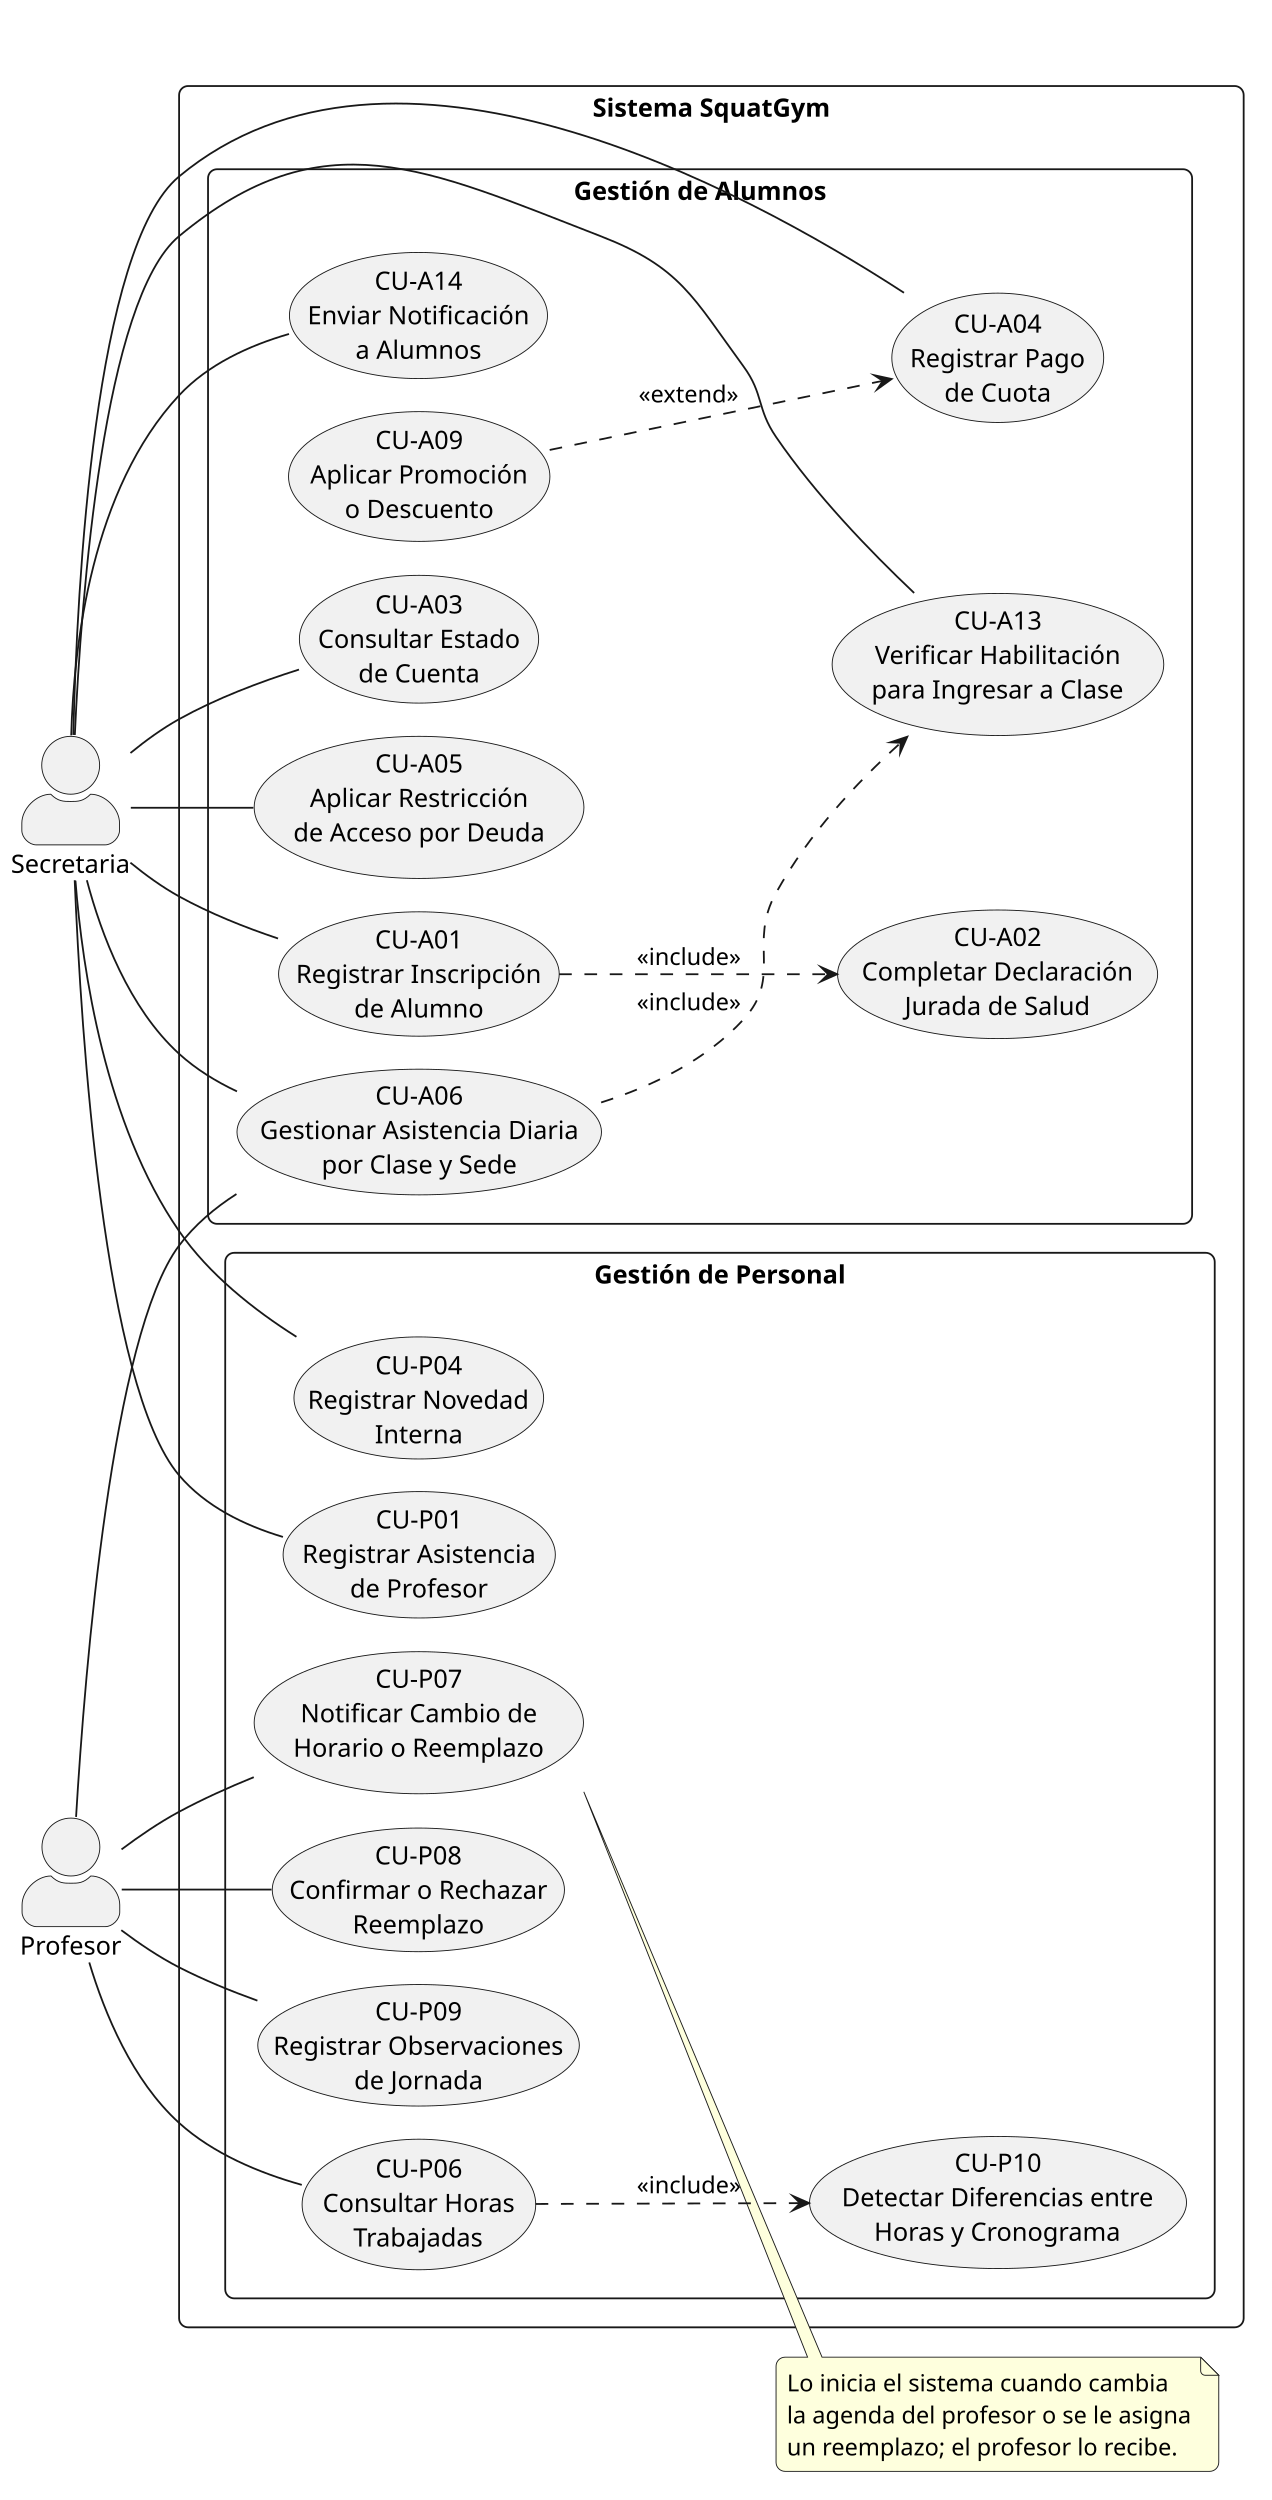
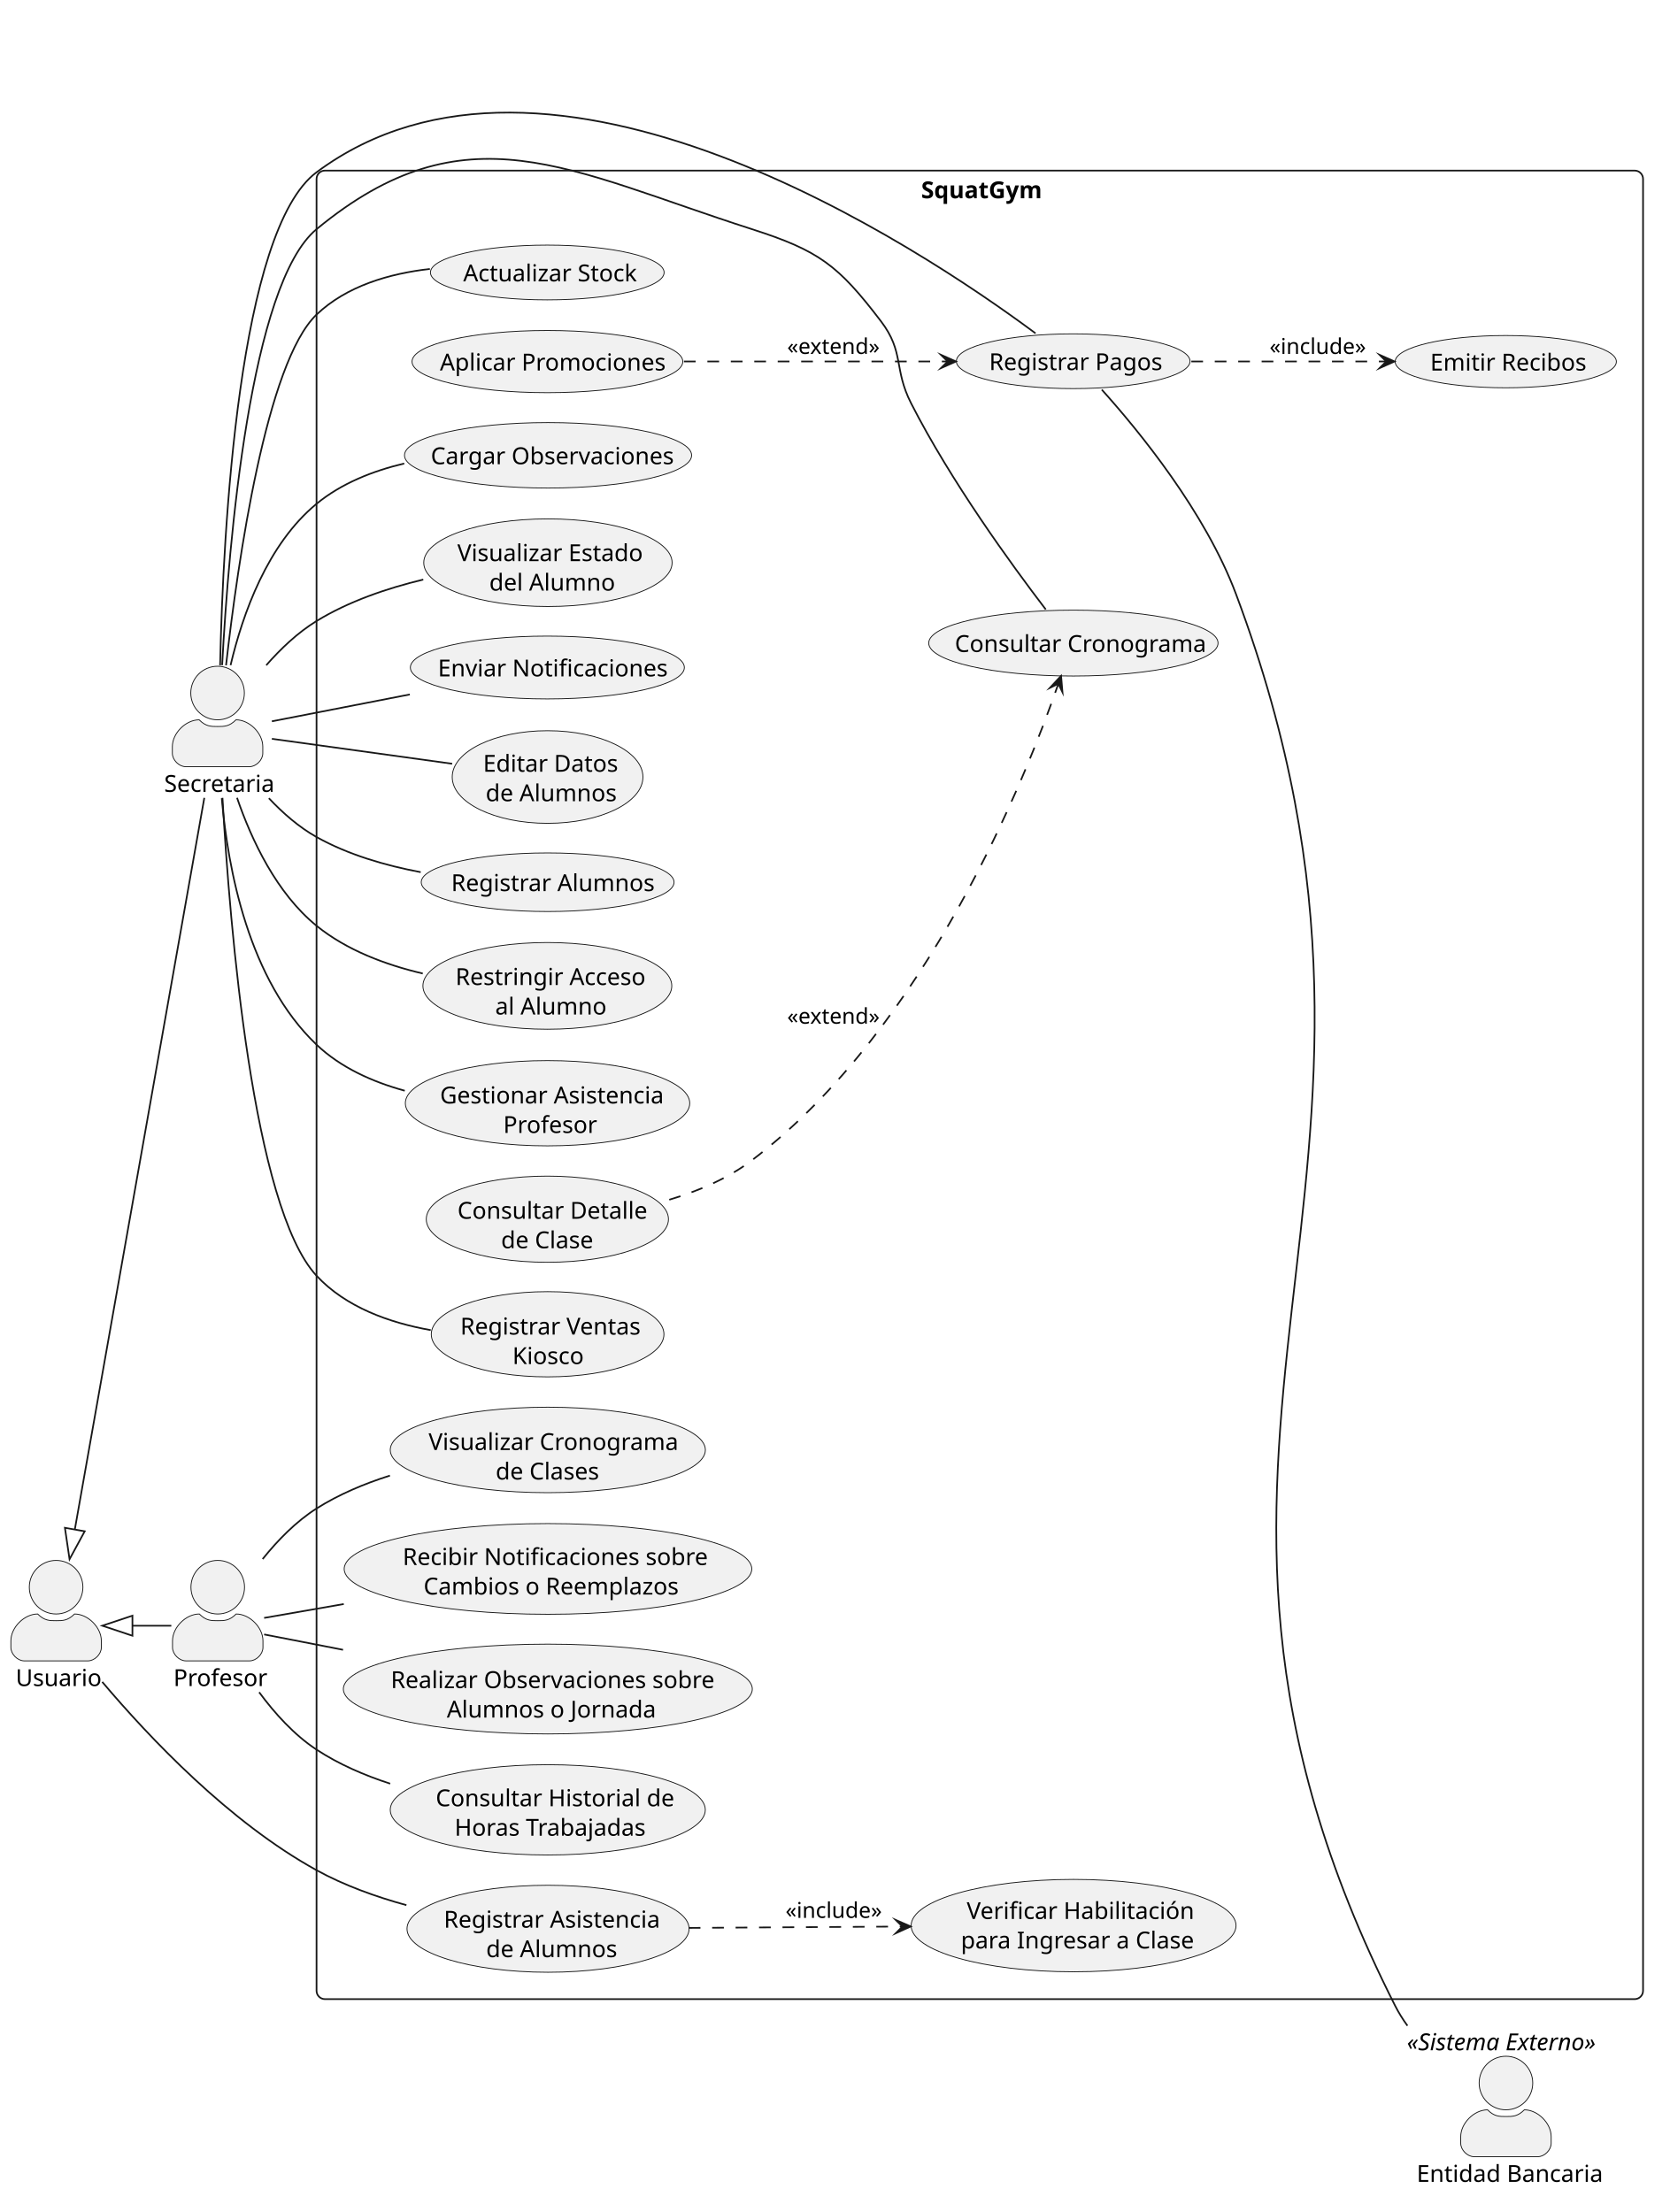
- <svg xmlns="http://www.w3.org/2000/svg" version="1.1" data-diagram-type="DESCRIPTION" style="width:703px;height:1382px;background:#FFFFFF;" width="703px" height="1382px" viewBox="0 0 703 1382" zoomAndPan="magnify" preserveAspectRatio="none" contentStyleType="text/css">
+ <svg xmlns="http://www.w3.org/2000/svg" version="1.1" data-diagram-type="DESCRIPTION" style="width:997px;height:1321px;background:#FFFFFF;" width="997px" height="1321px" viewBox="0 0 997 1321" zoomAndPan="magnify" preserveAspectRatio="none" contentStyleType="text/css">
  <defs />
  <g font-family="sans-serif" lengthAdjust="spacing">
-     <g class="cluster" data-qualified-name="Sistema SquatGym" id="ent0003" data-source-line="24">
-       <rect x="99" y="47.547" width="588.5" height="1239" fill="none" style="stroke:#181818;stroke-width:1;" rx="5" ry="5" />
-       <text x="327.604" y="64.513" fill="#000" font-size="14" textLength="131.291" font-weight="700">Sistema SquatGym</text>
-     </g>
-     <g class="cluster" data-qualified-name="Sistema SquatGym.Gesti.n de Alumnos" id="ent0004" data-source-line="26">
-       <rect x="115" y="93.547" width="544" height="583" fill="none" style="stroke:#181818;stroke-width:1;" rx="5" ry="5" />
-       <text x="317.154" y="110.513" fill="#000" font-size="14" textLength="139.691" font-weight="700">Gestión de Alumnos</text>
-     </g>
-     <g class="cluster" data-qualified-name="Sistema SquatGym.Gesti.n de Personal" id="ent0014" data-source-line="38">
-       <rect x="124.5" y="692.547" width="547" height="578" fill="none" style="stroke:#181818;stroke-width:1;" rx="5" ry="5" />
-       <text x="328.518" y="709.513" fill="#000" font-size="14" textLength="138.963" font-weight="700">Gestión de Personal</text>
-     </g>
-     <g class="entity" data-qualified-name="Secretaria" id="ent0001" data-source-line="21">
-       <ellipse cx="39.068" cy="423.047" rx="16" ry="16" fill="#F1F1F1" style="stroke:#181818;stroke-width:0.5;" />
-       <path d="M39.068,443.047 C43.068,443.047 46.068,443.047 50.068,439.047 C58.068,439.047 66.068,447.047 66.068,455.047 L66.068,459.047 C66.068,463.047 62.068,467.047 58.068,467.047 L20.068,467.047 C16.068,467.047 12.068,463.047 12.068,459.047 L12.068,455.047 C12.068,447.047 20.068,439.047 28.068,439.047 C32.068,443.047 35.068,443.047 39.068,443.047" style="stroke:#181818;stroke-width:0.5;" fill="#F1F1F1" />
-       <text x="6" y="482.513" fill="#000" font-size="14" textLength="66.136">Secretaria</text>
-     </g>
-     <g class="entity" data-qualified-name="Profesor" id="ent0002" data-source-line="22">
-       <ellipse cx="39.196" cy="1021.047" rx="16" ry="16" fill="#F1F1F1" style="stroke:#181818;stroke-width:0.5;" />
-       <path d="M39.196,1041.047 C43.196,1041.047 46.196,1041.047 50.196,1037.047 C58.196,1037.047 66.196,1045.047 66.196,1053.047 L66.196,1057.047 C66.196,1061.047 62.196,1065.047 58.196,1065.047 L20.196,1065.047 C16.196,1065.047 12.196,1061.047 12.196,1057.047 L12.196,1053.047 C12.196,1045.047 20.196,1037.047 28.196,1037.047 C32.196,1041.047 35.196,1041.047 39.196,1041.047" style="stroke:#181818;stroke-width:0.5;" fill="#F1F1F1" />
-       <text x="11" y="1080.513" fill="#000" font-size="14" textLength="56.392">Profesor</text>
-     </g>
-     <g class="entity" data-qualified-name="GMN40" id="ent0041" data-source-line="76">
-       <path d="M429,1308.047 L429,1361.165 A5,5 0 0 0 434,1366.165 L668.73,1366.165 A5,5 0 0 0 673.73,1361.165 L673.73,1313.047 L663.73,1303.047 L454.426,1303.047 L322.724,990.514 L446.426,1303.047 L434,1303.047 A5,5 0 0 0 429,1308.047" style="stroke:#181818;stroke-width:0.5;" fill="#FEFFDD" />
-       <path d="M663.73,1303.047 L663.73,1310.547 A2.5,2.5 0 0 0 666.23,1313.047 L673.73,1313.047 L663.73,1303.047" style="stroke:#181818;stroke-width:0.5;" fill="#FEFFDD" />
-       <text x="435" y="1321.944" fill="#000" font-size="13" textLength="210.964">Lo inicia el sistema cuando cambia</text>
-       <text x="435" y="1339.65" fill="#000" font-size="13" textLength="223.73">la agenda del profesor o se le asigna</text>
-       <text x="435" y="1357.356" fill="#000" font-size="13" textLength="216.762">un reemplazo; el profesor lo recibe.</text>
-     </g>
-     <g class="entity" data-qualified-name="Sistema SquatGym.Gesti.n de Alumnos.A01" id="ent0005" data-source-line="27">
-       <ellipse cx="231.567" cy="538.428" rx="77.567" ry="34.381" fill="#F1F1F1" style="stroke:#181818;stroke-width:0.5;" />
-       <text x="207.292" y="524.324" fill="#000" font-size="14" textLength="48.552">CU-A01</text>
-       <text x="163.605" y="543.392" fill="#000" font-size="14" textLength="135.925">Registrar Inscripción</text>
-       <text x="195.784" y="562.46" fill="#000" font-size="14" textLength="71.568">de Alumno</text>
-     </g>
-     <g class="entity" data-qualified-name="Sistema SquatGym.Gesti.n de Alumnos.A02" id="ent0006" data-source-line="28">
-       <ellipse cx="551.47" cy="538.588" rx="88.47" ry="35.541" fill="#F1F1F1" style="stroke:#181818;stroke-width:0.5;" />
-       <text x="527.194" y="522.955" fill="#000" font-size="14" textLength="48.552">CU-A02</text>
-       <text x="476.346" y="542.023" fill="#000" font-size="14" textLength="150.247">Completar Declaración</text>
-       <text x="500.083" y="561.091" fill="#000" font-size="14" textLength="102.774">Jurada de Salud</text>
-     </g>
-     <g class="entity" data-qualified-name="Sistema SquatGym.Gesti.n de Alumnos.A03" id="ent0007" data-source-line="29">
-       <ellipse cx="231.628" cy="353.362" rx="66.128" ry="35.315" fill="#F1F1F1" style="stroke:#181818;stroke-width:0.5;" />
-       <text x="207.352" y="339.099" fill="#000" font-size="14" textLength="48.552">CU-A03</text>
-       <text x="175.754" y="358.167" fill="#000" font-size="14" textLength="111.748">Consultar Estado</text>
-       <text x="198.077" y="377.235" fill="#000" font-size="14" textLength="67.102">de Cuenta</text>
-     </g>
-     <g class="entity" data-qualified-name="Sistema SquatGym.Gesti.n de Alumnos.A04" id="ent0008" data-source-line="30">
-       <ellipse cx="551.559" cy="197.795" rx="58.559" ry="35.749" fill="#F1F1F1" style="stroke:#181818;stroke-width:0.5;" />
-       <text x="527.283" y="183.906" fill="#000" font-size="14" textLength="48.552">CU-A04</text>
-       <text x="503.035" y="202.974" fill="#000" font-size="14" textLength="97.048">Registrar Pago</text>
-       <text x="522.047" y="222.042" fill="#000" font-size="14" textLength="59.024">de Cuota</text>
-     </g>
-     <g class="entity" data-qualified-name="Sistema SquatGym.Gesti.n de Alumnos.A09" id="ent0009" data-source-line="31">
-       <ellipse cx="231.744" cy="263.415" rx="72.244" ry="35.868" fill="#F1F1F1" style="stroke:#181818;stroke-width:0.5;" />
-       <text x="207.468" y="248.201" fill="#000" font-size="14" textLength="48.552">CU-A09</text>
-       <text x="171.488" y="267.269" fill="#000" font-size="14" textLength="120.512">Aplicar Promoción</text>
-       <text x="190.556" y="286.337" fill="#000" font-size="14" textLength="82.376">o Descuento</text>
-     </g>
-     <g class="entity" data-qualified-name="Sistema SquatGym.Gesti.n de Alumnos.A05" id="ent0010" data-source-line="32">
-       <ellipse cx="231.649" cy="446.329" rx="91.149" ry="39.283" fill="#F1F1F1" style="stroke:#181818;stroke-width:0.5;" />
-       <text x="207.373" y="427.018" fill="#000" font-size="14" textLength="48.552">CU-A05</text>
-       <text x="171.296" y="446.085" fill="#000" font-size="14" textLength="120.708">Aplicar Restricción</text>
-       <text x="162.161" y="465.153" fill="#000" font-size="14" textLength="138.977">de Acceso por Deuda</text>
-     </g>
-     <g class="entity" data-qualified-name="Sistema SquatGym.Gesti.n de Alumnos.A06" id="ent0011" data-source-line="33">
-       <ellipse cx="231.748" cy="625.783" rx="100.748" ry="34.736" fill="#F1F1F1" style="stroke:#181818;stroke-width:0.5;" />
-       <text x="207.473" y="610.609" fill="#000" font-size="14" textLength="48.552">CU-A06</text>
-       <text x="143.654" y="629.677" fill="#000" font-size="14" textLength="176.189">Gestionar Asistencia Diaria</text>
-       <text x="177.786" y="648.745" fill="#000" font-size="14" textLength="107.926">por Clase y Sede</text>
-     </g>
-     <g class="entity" data-qualified-name="Sistema SquatGym.Gesti.n de Alumnos.A13" id="ent0012" data-source-line="34">
-       <ellipse cx="551.666" cy="367.323" rx="91.666" ry="39.276" fill="#F1F1F1" style="stroke:#181818;stroke-width:0.5;" />
-       <text x="527.391" y="348.001" fill="#000" font-size="14" textLength="48.552">CU-A13</text>
-       <text x="483.592" y="367.069" fill="#000" font-size="14" textLength="136.149">Verificar Habilitación</text>
-       <text x="481.758" y="386.137" fill="#000" font-size="14" textLength="139.817">para Ingresar a Clase</text>
-     </g>
-     <g class="entity" data-qualified-name="Sistema SquatGym.Gesti.n de Alumnos.A14" id="ent0013" data-source-line="35">
-       <ellipse cx="231.329" cy="174.411" rx="71.329" ry="34.864" fill="#F1F1F1" style="stroke:#181818;stroke-width:0.5;" />
-       <text x="207.053" y="160.193" fill="#000" font-size="14" textLength="48.552">CU-A14</text>
-       <text x="169.995" y="179.261" fill="#000" font-size="14" textLength="122.668">Enviar Notificación</text>
-       <text x="196.518" y="198.329" fill="#000" font-size="14" textLength="69.622">a Alumnos</text>
-     </g>
-     <g class="entity" data-qualified-name="Sistema SquatGym.Gesti.n de Personal.P01" id="ent0015" data-source-line="39">
-       <ellipse cx="231.743" cy="859.483" rx="75.243" ry="34.936" fill="#F1F1F1" style="stroke:#181818;stroke-width:0.5;" />
-       <text x="207.705" y="844.934" fill="#000" font-size="14" textLength="48.076">CU-P01</text>
-       <text x="167.043" y="864.002" fill="#000" font-size="14" textLength="129.402">Registrar Asistencia</text>
-       <text x="193.474" y="883.07" fill="#000" font-size="14" textLength="76.538">de Profesor</text>
-     </g>
-     <g class="entity" data-qualified-name="Sistema SquatGym.Gesti.n de Personal.P04" id="ent0016" data-source-line="40">
-       <ellipse cx="231.506" cy="772.785" rx="69.006" ry="33.738" fill="#F1F1F1" style="stroke:#181818;stroke-width:0.5;" />
-       <text x="207.468" y="759.725" fill="#000" font-size="14" textLength="48.076">CU-P04</text>
-       <text x="170.088" y="778.793" fill="#000" font-size="14" textLength="122.836">Registrar Novedad</text>
-       <text x="207.188" y="797.861" fill="#000" font-size="14" textLength="48.636">Interna</text>
-     </g>
-     <g class="entity" data-qualified-name="Sistema SquatGym.Gesti.n de Personal.P06" id="ent0017" data-source-line="41">
-       <ellipse cx="231.575" cy="1218.634" rx="64.575" ry="36.087" fill="#F1F1F1" style="stroke:#181818;stroke-width:0.5;" />
-       <text x="207.537" y="1203.74" fill="#000" font-size="14" textLength="48.076">CU-P06</text>
-       <text x="178.347" y="1222.808" fill="#000" font-size="14" textLength="106.456">Consultar Horas</text>
-       <text x="195.315" y="1241.876" fill="#000" font-size="14" textLength="72.52">Trabajadas</text>
-     </g>
-     <g class="entity" data-qualified-name="Sistema SquatGym.Gesti.n de Personal.P10" id="ent0018" data-source-line="42">
-       <ellipse cx="551.705" cy="1217.549" rx="104.205" ry="36.503" fill="#F1F1F1" style="stroke:#181818;stroke-width:0.5;" />
-       <text x="527.667" y="1200.573" fill="#000" font-size="14" textLength="48.076">CU-P10</text>
-       <text x="465.305" y="1219.641" fill="#000" font-size="14" textLength="172.801">Detectar Diferencias entre</text>
-       <text x="483.197" y="1238.709" fill="#000" font-size="14" textLength="137.018">Horas y Cronograma</text>
-     </g>
-     <g class="entity" data-qualified-name="Sistema SquatGym.Gesti.n de Personal.P07" id="ent0019" data-source-line="43">
-       <ellipse cx="231.52" cy="952.32" rx="91.02" ry="39.273" fill="#F1F1F1" style="stroke:#181818;stroke-width:0.5;" />
-       <text x="207.483" y="932.993" fill="#000" font-size="14" textLength="48.076">CU-P07</text>
-       <text x="166.106" y="952.061" fill="#000" font-size="14" textLength="130.829">Notificar Cambio de</text>
-       <text x="162.116" y="971.129" fill="#000" font-size="14" textLength="138.809">Horario o Reemplazo</text>
-     </g>
-     <g class="entity" data-qualified-name="Sistema SquatGym.Gesti.n de Personal.P08" id="ent0020" data-source-line="44">
-       <ellipse cx="231.266" cy="1044.72" rx="80.766" ry="34.174" fill="#F1F1F1" style="stroke:#181818;stroke-width:0.5;" />
-       <text x="207.228" y="1030.641" fill="#000" font-size="14" textLength="48.076">CU-P08</text>
-       <text x="159.915" y="1049.709" fill="#000" font-size="14" textLength="142.701">Confirmar o Rechazar</text>
-       <text x="194.908" y="1068.777" fill="#000" font-size="14" textLength="72.716">Reemplazo</text>
-     </g>
-     <g class="entity" data-qualified-name="Sistema SquatGym.Gesti.n de Personal.P09" id="ent0021" data-source-line="45">
-       <ellipse cx="231.375" cy="1130.636" rx="88.875" ry="33.589" fill="#F1F1F1" style="stroke:#181818;stroke-width:0.5;" />
-       <text x="207.337" y="1116.837" fill="#000" font-size="14" textLength="48.076">CU-P09</text>
-       <text x="151.079" y="1135.905" fill="#000" font-size="14" textLength="160.593">Registrar Observaciones</text>
-       <text x="195.78" y="1154.973" fill="#000" font-size="14" textLength="71.19">de Jornada</text>
-     </g>
-     <g class="link" data-entity-1="ent0005" data-entity-2="ent0006" id="lnk22" data-link-type="dependency">
-       <polygon points="462.786,538.547,453.786,534.547,457.786,538.547,453.786,542.547,462.786,538.547" fill="#181818" style="stroke:#181818;stroke-width:1;stroke-linejoin:miter;stroke-miterlimit:10;" />
-       <path d="M309.074,538.547 C355.386,538.547 409.595,538.547 457.786,538.547" style="stroke:#181818;stroke-width:1;stroke-dasharray:7,7;" fill="none" />
-       <text x="352" y="533.444" fill="#000" font-size="13" textLength="57.577">«include»</text>
-     </g>
-     <g class="link" data-entity-1="ent0009" data-entity-2="ent0008" id="lnk23" data-link-type="dependency">
-       <polygon points="492.899,209.502,483.274,207.414,488.003,210.518,484.9,215.247,492.899,209.502" fill="#181818" style="stroke:#181818;stroke-width:1;stroke-linejoin:miter;stroke-miterlimit:10;" />
-       <path d="M303.865,248.735 C360.907,236.896 434.936,221.532 488.003,210.518" style="stroke:#181818;stroke-width:1;stroke-dasharray:7,7;" fill="none" />
-       <text x="353" y="222.444" fill="#000" font-size="13" textLength="55.497">«extend»</text>
-     </g>
-     <g class="link" data-entity-1="ent0011" data-entity-2="ent0012" id="lnk24" data-link-type="dependency">
-       <polygon points="501.561,407.26,492.21,410.35,497.86,410.622,497.588,416.272,501.561,407.26" fill="#181818" style="stroke:#181818;stroke-width:1;stroke-linejoin:miter;stroke-miterlimit:10;" />
-       <path d="M332.312,609.448 C361.128,600.312 390.336,585.992 411,563.547 C432.757,539.914 413.333,521.591 429,493.547 C447.377,460.65 472.757,433.422 497.86,410.622" style="stroke:#181818;stroke-width:1;stroke-dasharray:7,7;" fill="none" />
-       <text x="352" y="558.444" fill="#000" font-size="13" textLength="57.577">«include»</text>
-     </g>
-     <g class="link" data-entity-1="ent0017" data-entity-2="ent0018" id="lnk25" data-link-type="dependency">
-       <polygon points="447.276,1217.871,438.263,1213.9,442.276,1217.887,438.289,1221.9,447.276,1217.871" fill="#181818" style="stroke:#181818;stroke-width:1;stroke-linejoin:miter;stroke-miterlimit:10;" />
-       <path d="M296.088,1218.347 C339.316,1218.211 392.476,1218.044 442.276,1217.887" style="stroke:#181818;stroke-width:1;stroke-dasharray:7,7;" fill="none" />
-       <text x="352" y="1212.444" fill="#000" font-size="13" textLength="57.577">«include»</text>
-     </g>
-     <g class="link" data-entity-1="ent0001" data-entity-2="ent0005" id="lnk26" data-link-type="association">
-       <path d="M72.094,476.88 C80.417,483.681 89.675,490.397 99,495.547 C115.926,504.894 135.21,512.614 153.696,518.807" style="stroke:#181818;stroke-width:1;" fill="none" />
-     </g>
-     <g class="link" data-entity-1="ent0001" data-entity-2="ent0007" id="lnk27" data-link-type="association">
-       <path d="M72.119,416.258 C80.441,409.456 89.693,402.728 99,397.547 C119.508,386.13 143.47,377.027 165.279,370.131" style="stroke:#181818;stroke-width:1;" fill="none" />
-     </g>
-     <g class="link" data-entity-1="ent0001" data-entity-2="ent0008" id="lnk28" data-link-type="association">
-       <path d="M40.52,406.273 C42.543,322.979 52.305,136.3 99,97.547 C216.537,0 408.735,102.669 499.709,161.842" style="stroke:#181818;stroke-width:1;" fill="none" />
-     </g>
-     <g class="link" data-entity-1="ent0001" data-entity-2="ent0010" id="lnk29" data-link-type="association">
-       <path d="M72.316,446.547 C91.105,446.547 115.808,446.547 140.09,446.547" style="stroke:#181818;stroke-width:1;" fill="none" />
-     </g>
-     <g class="link" data-entity-1="ent0001" data-entity-2="ent0011" id="lnk30" data-link-type="association">
-       <path d="M48.013,486.594 C56.041,516.846 71.315,557.331 99,582.547 C108.323,591.038 119.352,597.855 130.996,603.327" style="stroke:#181818;stroke-width:1;" fill="none" />
-     </g>
-     <g class="link" data-entity-1="ent0001" data-entity-2="ent0012" id="lnk31" data-link-type="association">
-       <path d="M41.364,406.304 C44.914,329.195 57.302,165.18 99,130.547 C178.662,64.382 235.435,93.144 332,130.547 C376.299,147.705 382.933,164.219 411,202.547 C422.279,217.949 418.224,225.789 429,241.547 C450.7,273.278 480.621,304.416 505.341,327.799" style="stroke:#181818;stroke-width:1;" fill="none" />
-     </g>
-     <g class="link" data-entity-1="ent0001" data-entity-2="ent0013" id="lnk32" data-link-type="association">
-       <path d="M39.37,406.5 C40.772,356.213 50.755,270.275 99,218.547 C114.927,201.469 137.664,191.016 159.763,184.62" style="stroke:#181818;stroke-width:1;" fill="none" />
-     </g>
-     <g class="link" data-entity-1="ent0001" data-entity-2="ent0015" id="lnk33" data-link-type="association">
-       <path d="M41.29,486.598 C44.822,571.63 57.36,766.433 99,815.547 C113.556,832.716 135.021,843.213 156.407,849.621" style="stroke:#181818;stroke-width:1;" fill="none" />
-     </g>
-     <g class="link" data-entity-1="ent0001" data-entity-2="ent0016" id="lnk34" data-link-type="association">
-       <path d="M41.709,486.866 C45.595,536.478 58.212,621.393 99,680.547 C115.449,704.402 140.236,724.059 163.871,738.991" style="stroke:#181818;stroke-width:1;" fill="none" />
-     </g>
-     <g class="link" data-entity-1="ent0002" data-entity-2="ent0011" id="lnk35" data-link-type="association">
-       <path d="M42.052,1004.398 C46.981,922.107 61.944,737.891 99,688.547 C107.513,677.211 118.594,667.82 130.712,660.065" style="stroke:#181818;stroke-width:1;" fill="none" />
-     </g>
-     <g class="link" data-entity-1="ent0002" data-entity-2="ent0017" id="lnk36" data-link-type="association">
-       <path d="M49.347,1084.844 C57.866,1113.214 73.167,1150.158 99,1173.547 C117.782,1190.551 143.279,1201.177 166.823,1207.796" style="stroke:#181818;stroke-width:1;" fill="none" />
-     </g>
-     <g class="link" data-entity-1="ent0002" data-entity-2="ent0019" id="lnk37" data-link-type="association">
-       <path d="M67.179,1022.347 C76.849,1015.108 88.059,1007.428 99,1001.547 C111.983,994.568 126.174,988.15 140.276,982.42" style="stroke:#181818;stroke-width:1;" fill="none" />
-     </g>
-     <g class="link" data-entity-1="ent0002" data-entity-2="ent0020" id="lnk38" data-link-type="association">
-       <path d="M67.294,1044.547 C89.002,1044.547 120.536,1044.547 150.11,1044.547" style="stroke:#181818;stroke-width:1;" fill="none" />
-     </g>
-     <g class="link" data-entity-1="ent0002" data-entity-2="ent0021" id="lnk39" data-link-type="association">
-       <path d="M67.045,1067.001 C76.704,1074.261 87.942,1081.889 99,1087.547 C112.578,1094.494 127.511,1100.64 142.292,1105.956" style="stroke:#181818;stroke-width:1;" fill="none" />
+     <g class="cluster" data-qualified-name="SquatGym" id="ent0009" data-source-line="34">
+       <rect x="189" y="101.872" width="792" height="1092" fill="none" style="stroke:#181818;stroke-width:1;" rx="5" ry="5" />
+       <text x="549.993" y="118.405" fill="#000" font-size="14" textLength="70.014" font-weight="700">SquatGym</text>
+     </g>
+     <g class="entity" data-qualified-name="Usuario" id="ent0001" data-source-line="25">
+       <ellipse cx="33.5" cy="947.872" rx="16" ry="16" fill="#F1F1F1" style="stroke:#181818;stroke-width:0.5;" />
+       <path d="M33.5,967.872 C37.5,967.872 40.5,967.872 44.5,963.872 C52.5,963.872 60.5,971.872 60.5,979.872 L60.5,983.872 C60.5,987.872 56.5,991.872 52.5,991.872 L14.5,991.872 C10.5,991.872 6.5,987.872 6.5,983.872 L6.5,979.872 C6.5,971.872 14.5,963.872 22.5,963.872 C26.5,967.872 29.5,967.872 33.5,967.872" style="stroke:#181818;stroke-width:0.5;" fill="#F1F1F1" />
+       <text x="9.379" y="1006.905" fill="#000" font-size="14" textLength="48.241">Usuario</text>
+     </g>
+     <g class="entity" data-qualified-name="Secretaria" id="ent0002" data-source-line="26">
+       <ellipse cx="129.903" cy="413.872" rx="16" ry="16" fill="#F1F1F1" style="stroke:#181818;stroke-width:0.5;" />
+       <path d="M129.903,433.872 C133.903,433.872 136.903,433.872 140.903,429.872 C148.903,429.872 156.903,437.872 156.903,445.872 L156.903,449.872 C156.903,453.872 152.903,457.872 148.903,457.872 L110.903,457.872 C106.903,457.872 102.903,453.872 102.903,449.872 L102.903,445.872 C102.903,437.872 110.903,429.872 118.903,429.872 C122.903,433.872 125.903,433.872 129.903,433.872" style="stroke:#181818;stroke-width:0.5;" fill="#F1F1F1" />
+       <text x="98" y="472.905" fill="#000" font-size="14" textLength="63.807">Secretaria</text>
+     </g>
+     <g class="entity" data-qualified-name="Profesor" id="ent0003" data-source-line="27">
+       <ellipse cx="130" cy="947.872" rx="16" ry="16" fill="#F1F1F1" style="stroke:#181818;stroke-width:0.5;" />
+       <path d="M130,967.872 C134,967.872 137,967.872 141,963.872 C149,963.872 157,971.872 157,979.872 L157,983.872 C157,987.872 153,991.872 149,991.872 L111,991.872 C107,991.872 103,987.872 103,983.872 L103,979.872 C103,971.872 111,963.872 119,963.872 C123,967.872 126,967.872 130,967.872" style="stroke:#181818;stroke-width:0.5;" fill="#F1F1F1" />
+       <text x="103.545" y="1006.905" fill="#000" font-size="14" textLength="52.91">Profesor</text>
+     </g>
+     <g class="entity" data-qualified-name="Banco" id="ent0004" data-source-line="28">
+       <ellipse cx="899.141" cy="1243.981" rx="16" ry="16" fill="#F1F1F1" style="stroke:#181818;stroke-width:0.5;" />
+       <path d="M899.141,1263.981 C903.141,1263.981 906.141,1263.981 910.141,1259.981 C918.141,1259.981 926.141,1267.981 926.141,1275.981 L926.141,1279.981 C926.141,1283.981 922.141,1287.981 918.141,1287.981 L880.141,1287.981 C876.141,1287.981 872.141,1283.981 872.141,1279.981 L872.141,1275.981 C872.141,1267.981 880.141,1259.981 888.141,1259.981 C892.141,1263.981 895.141,1263.981 899.141,1263.981" style="stroke:#181818;stroke-width:0.5;" fill="#F1F1F1" />
+       <text x="845.828" y="1303.015" fill="#000" font-size="14" textLength="106.627">Entidad Bancaria</text>
+       <text x="840" y="1224.405" fill="#000" font-size="14" textLength="118.282" font-style="italic">«Sistema Externo»</text>
+     </g>
+     <g class="entity" data-qualified-name="SquatGym.RegistrarAsistencia" id="ent0010" data-source-line="37">
+       <ellipse cx="327.217" cy="1151.849" rx="84.217" ry="25.977" fill="#F1F1F1" style="stroke:#181818;stroke-width:0.5;" />
+       <text x="264.973" y="1151.199" fill="#000" font-size="14" textLength="124.489">Registrar Asistencia</text>
+       <text x="290.252" y="1168.808" fill="#000" font-size="14" textLength="73.931">de Alumnos</text>
+     </g>
+     <g class="entity" data-qualified-name="SquatGym.VerificarHabilitacion" id="ent0011" data-source-line="38">
+       <ellipse cx="640.995" cy="1149.961" rx="96.995" ry="27.589" fill="#F1F1F1" style="stroke:#181818;stroke-width:0.5;" />
+       <text x="577.191" y="1146.014" fill="#000" font-size="14" textLength="127.606">Verificar Habilitación</text>
+       <text x="573.681" y="1163.623" fill="#000" font-size="14" textLength="134.627">para Ingresar a Clase</text>
+     </g>
+     <g class="entity" data-qualified-name="SquatGym.RegistrarPagos" id="ent0012" data-source-line="41">
+       <ellipse cx="640.761" cy="215.724" rx="69.761" ry="16.352" fill="#F1F1F1" style="stroke:#181818;stroke-width:0.5;" />
+       <text x="590.572" y="221.029" fill="#000" font-size="14" textLength="100.379">Registrar Pagos</text>
+     </g>
+     <g class="entity" data-qualified-name="SquatGym.EmitirRecibos" id="ent0013" data-source-line="42">
+       <ellipse cx="899.039" cy="215.98" rx="66.039" ry="15.608" fill="#F1F1F1" style="stroke:#181818;stroke-width:0.5;" />
+       <text x="853.919" y="221.284" fill="#000" font-size="14" textLength="90.241">Emitir Recibos</text>
+     </g>
+     <g class="entity" data-qualified-name="SquatGym.AplicarPromociones" id="ent0014" data-source-line="43">
+       <ellipse cx="326.838" cy="215.94" rx="80.838" ry="18.568" fill="#F1F1F1" style="stroke:#181818;stroke-width:0.5;" />
+       <text x="262.645" y="221.244" fill="#000" font-size="14" textLength="128.386">Aplicar Promociones</text>
+     </g>
+     <g class="entity" data-qualified-name="SquatGym.RegistrarAlumnos" id="ent0015" data-source-line="44">
+       <ellipse cx="326.978" cy="526.867" rx="75.478" ry="17.496" fill="#F1F1F1" style="stroke:#181818;stroke-width:0.5;" />
+       <text x="269.402" y="532.172" fill="#000" font-size="14" textLength="115.151">Registrar Alumnos</text>
+     </g>
+     <g class="entity" data-qualified-name="SquatGym.EditarAlumnos" id="ent0016" data-source-line="45">
+       <ellipse cx="326.936" cy="464.031" rx="56.936" ry="27.659" fill="#F1F1F1" style="stroke:#181818;stroke-width:0.5;" />
+       <text x="288.419" y="460.878" fill="#000" font-size="14" textLength="77.034">Editar Datos</text>
+       <text x="289.971" y="478.488" fill="#000" font-size="14" textLength="73.931">de Alumnos</text>
+     </g>
+     <g class="entity" data-qualified-name="SquatGym.RestringirAcceso" id="ent0017" data-source-line="46">
+       <ellipse cx="326.802" cy="588.762" rx="74.302" ry="25.89" fill="#F1F1F1" style="stroke:#181818;stroke-width:0.5;" />
+       <text x="271.95" y="588.247" fill="#000" font-size="14" textLength="109.703">Restringir Acceso</text>
+       <text x="295.674" y="605.856" fill="#000" font-size="14" textLength="62.255">al Alumno</text>
+     </g>
+     <g class="entity" data-qualified-name="SquatGym.GestionarAsistenciaProfesor" id="ent0018" data-source-line="47">
+       <ellipse cx="326.91" cy="658.84" rx="84.91" ry="25.468" fill="#F1F1F1" style="stroke:#181818;stroke-width:0.5;" />
+       <text x="262.713" y="658.995" fill="#000" font-size="14" textLength="128.393">Gestionar Asistencia</text>
+       <text x="300.455" y="676.604" fill="#000" font-size="14" textLength="52.91">Profesor</text>
+     </g>
+     <g class="entity" data-qualified-name="SquatGym.VisualizarEstado" id="ent0019" data-source-line="48">
+       <ellipse cx="327.149" cy="336.038" rx="74.149" ry="26.166" fill="#F1F1F1" style="stroke:#181818;stroke-width:0.5;" />
+       <text x="273.067" y="335.095" fill="#000" font-size="14" textLength="108.165">Visualizar Estado</text>
+       <text x="292.129" y="352.704" fill="#000" font-size="14" textLength="70.041">del Alumno</text>
+     </g>
+     <g class="entity" data-qualified-name="SquatGym.RegistrarVentasKiosco" id="ent0020" data-source-line="49">
+       <ellipse cx="326.96" cy="796.82" rx="69.46" ry="25.448" fill="#F1F1F1" style="stroke:#181818;stroke-width:0.5;" />
+       <text x="274.825" y="797.007" fill="#000" font-size="14" textLength="104.269">Registrar Ventas</text>
+       <text x="305.949" y="814.617" fill="#000" font-size="14" textLength="42.021">Kiosco</text>
+     </g>
+     <g class="entity" data-qualified-name="SquatGym.ActualizarStock" id="ent0021" data-source-line="50">
+       <ellipse cx="326.759" cy="162.724" rx="69.759" ry="16.352" fill="#F1F1F1" style="stroke:#181818;stroke-width:0.5;" />
+       <text x="276.572" y="168.028" fill="#000" font-size="14" textLength="100.372">Actualizar Stock</text>
+     </g>
+     <g class="entity" data-qualified-name="SquatGym.ConsultarCronograma" id="ent0022" data-source-line="51">
+       <ellipse cx="640.879" cy="384.048" rx="86.379" ry="19.676" fill="#F1F1F1" style="stroke:#181818;stroke-width:0.5;" />
+       <text x="570.069" y="389.353" fill="#000" font-size="14" textLength="141.62">Consultar Cronograma</text>
+     </g>
+     <g class="entity" data-qualified-name="SquatGym.ConsultarDetalleClase" id="ent0023" data-source-line="52">
+       <ellipse cx="326.807" cy="728.102" rx="72.307" ry="25.73" fill="#F1F1F1" style="stroke:#181818;stroke-width:0.5;" />
+       <text x="273.114" y="727.839" fill="#000" font-size="14" textLength="107.386">Consultar Detalle</text>
+       <text x="299.179" y="745.448" fill="#000" font-size="14" textLength="55.255">de Clase</text>
+     </g>
+     <g class="entity" data-qualified-name="SquatGym.CargarObservaciones" id="ent0024" data-source-line="53">
+       <ellipse cx="327.219" cy="271.916" rx="85.719" ry="19.544" fill="#F1F1F1" style="stroke:#181818;stroke-width:0.5;" />
+       <text x="257.188" y="277.22" fill="#000" font-size="14" textLength="140.062">Cargar Observaciones</text>
+     </g>
+     <g class="entity" data-qualified-name="SquatGym.EnviarNotificaciones" id="ent0025" data-source-line="54">
+       <ellipse cx="326.805" cy="398.633" rx="81.805" ry="18.761" fill="#F1F1F1" style="stroke:#181818;stroke-width:0.5;" />
+       <text x="261.443" y="403.938" fill="#000" font-size="14" textLength="130.724">Enviar Notificaciones</text>
+     </g>
+     <g class="entity" data-qualified-name="SquatGym.VisualizarCronograma" id="ent0026" data-source-line="57">
+       <ellipse cx="327.077" cy="865.899" rx="94.077" ry="25.527" fill="#F1F1F1" style="stroke:#181818;stroke-width:0.5;" />
+       <text x="255.881" y="865.959" fill="#000" font-size="14" textLength="142.393">Visualizar Cronograma</text>
+       <text x="295.95" y="883.569" fill="#000" font-size="14" textLength="62.255">de Clases</text>
+     </g>
+     <g class="entity" data-qualified-name="SquatGym.RecibirNotificaciones" id="ent0027" data-source-line="58">
+       <ellipse cx="327.18" cy="936.96" rx="121.68" ry="27.088" fill="#F1F1F1" style="stroke:#181818;stroke-width:0.5;" />
+       <text x="240.421" y="934.633" fill="#000" font-size="14" textLength="173.517">Recibir Notificaciones sobre</text>
+       <text x="252.87" y="952.242" fill="#000" font-size="14" textLength="148.62">Cambios o Reemplazos</text>
+     </g>
+     <g class="entity" data-qualified-name="SquatGym.RealizarObservaciones" id="ent0028" data-source-line="59">
+       <ellipse cx="327.085" cy="1008.689" rx="122.085" ry="26.817" fill="#F1F1F1" style="stroke:#181818;stroke-width:0.5;" />
+       <text x="233.32" y="1008.116" fill="#000" font-size="14" textLength="187.53">Realizar Observaciones sobre</text>
+       <text x="266.772" y="1025.725" fill="#000" font-size="14" textLength="120.627">Alumnos o Jornada</text>
+     </g>
+     <g class="entity" data-qualified-name="SquatGym.ConsultarHoras" id="ent0029" data-source-line="60">
+       <ellipse cx="327.056" cy="1080.834" rx="94.056" ry="26.962" fill="#F1F1F1" style="stroke:#181818;stroke-width:0.5;" />
+       <text x="260.139" y="1078.693" fill="#000" font-size="14" textLength="133.834">Consultar Historial de</text>
+       <text x="271.419" y="1096.302" fill="#000" font-size="14" textLength="111.275">Horas Trabajadas</text>
+     </g>
+     <g class="link" data-entity-1="ent0001" data-entity-2="ent0002" id="lnk6" data-link-type="extension">
+       <polygon points="41.526,931.171,50.571,914.492,38.754,912.401,41.526,931.171" fill="none" style="stroke:#181818;stroke-width:1;stroke-linejoin:miter;stroke-miterlimit:10;" />
+       <path d="M44.662,913.447 C62.179,814.466 104.495,575.343 121.992,476.471" style="stroke:#181818;stroke-width:1;" fill="none" />
+     </g>
+     <g class="link" data-entity-1="ent0001" data-entity-2="ent0003" id="lnk8" data-link-type="extension">
+       <polygon points="61.075,970.872,79.075,976.872,79.075,964.872,61.075,970.872" fill="none" style="stroke:#181818;stroke-width:1;stroke-linejoin:miter;stroke-miterlimit:10;" />
+       <path d="M79.075,970.872 C91.959,970.872 89.397,970.872 102.297,970.872" style="stroke:#181818;stroke-width:1;" fill="none" />
+     </g>
+     <g class="link" data-entity-1="ent0010" data-entity-2="ent0011" id="lnk30" data-link-type="dependency">
+       <polygon points="543.772,1150.489,534.747,1146.547,538.772,1150.521,534.798,1154.546,543.772,1150.489" fill="#181818" style="stroke:#181818;stroke-width:1;stroke-linejoin:miter;stroke-miterlimit:10;" />
+       <path d="M411.2,1151.339 C451.998,1151.077 496.358,1150.793 538.772,1150.521" style="stroke:#181818;stroke-width:1;stroke-dasharray:7,7;" fill="none" />
+       <text x="469" y="1145.367" fill="#000" font-size="13" textLength="55.656">«include»</text>
+     </g>
+     <g class="link" data-entity-1="ent0012" data-entity-2="ent0013" id="lnk31" data-link-type="dependency">
+       <polygon points="832.633,215.872,823.633,211.872,827.633,215.872,823.633,219.872,832.633,215.872" fill="#181818" style="stroke:#181818;stroke-width:1;stroke-linejoin:miter;stroke-miterlimit:10;" />
+       <path d="M711.277,215.872 C749.037,215.872 790.501,215.872 827.633,215.872" style="stroke:#181818;stroke-width:1;stroke-dasharray:7,7;" fill="none" />
+       <text x="758" y="211.367" fill="#000" font-size="13" textLength="55.656">«include»</text>
+     </g>
+     <g class="link" data-entity-1="ent0014" data-entity-2="ent0012" id="lnk32" data-link-type="dependency">
+       <polygon points="570.78,215.872,561.78,211.872,565.78,215.872,561.78,219.872,570.78,215.872" fill="#181818" style="stroke:#181818;stroke-width:1;stroke-linejoin:miter;stroke-miterlimit:10;" />
+       <path d="M408.348,215.872 C458.632,215.872 517.753,215.872 565.78,215.872" style="stroke:#181818;stroke-width:1;stroke-dasharray:7,7;" fill="none" />
+       <text x="470" y="211.367" fill="#000" font-size="13" textLength="53.492">«extend»</text>
+     </g>
+     <g class="link" data-entity-1="ent0023" data-entity-2="ent0022" id="lnk33" data-link-type="dependency">
+       <polygon points="633.53,403.626,626.805,410.822,631.894,408.351,634.365,413.44,633.53,403.626" fill="#181818" style="stroke:#181818;stroke-width:1;stroke-linejoin:miter;stroke-miterlimit:10;" />
+       <path d="M399.6,716.466 C416.956,711.294 434.631,703.781 449,692.872 C553.731,613.36 612.926,463.12 631.894,408.351" style="stroke:#181818;stroke-width:1;stroke-dasharray:7,7;" fill="none" />
+       <text x="470" y="611.367" fill="#000" font-size="13" textLength="53.492">«extend»</text>
+     </g>
+     <g class="link" data-entity-1="ent0001" data-entity-2="ent0010" id="lnk34" data-link-type="association">
+       <path d="M61.039,1004.421 C89.269,1037.844 136.961,1088.198 189,1116.872 C205.448,1125.935 224.3,1132.707 242.65,1137.748" style="stroke:#181818;stroke-width:1;" fill="none" />
+     </g>
+     <g class="link" data-entity-1="ent0002" data-entity-2="ent0012" id="lnk35" data-link-type="association">
+       <path d="M131.411,397.341 C133.216,316.61 142.49,137.477 189,102.872 C327.263,0 548.592,147.31 618.269,199.057" style="stroke:#181818;stroke-width:1;" fill="none" />
+     </g>
+     <g class="link" data-entity-1="ent0002" data-entity-2="ent0015" id="lnk36" data-link-type="association">
+       <path d="M160.527,476.691 C168.83,485.518 178.494,493.986 189,499.872 C207.823,510.417 230.117,516.893 251.193,520.855" style="stroke:#181818;stroke-width:1;" fill="none" />
+     </g>
+     <g class="link" data-entity-1="ent0002" data-entity-2="ent0016" id="lnk37" data-link-type="association">
+       <path d="M162.33,441.21 C191.291,445.22 234.999,451.272 269.964,456.113" style="stroke:#181818;stroke-width:1;" fill="none" />
+     </g>
+     <g class="link" data-entity-1="ent0002" data-entity-2="ent0017" id="lnk38" data-link-type="association">
+       <path d="M141.519,476.438 C150.236,501.804 165.142,533.497 189,552.872 C206.945,567.444 230.183,576.169 252.407,581.376" style="stroke:#181818;stroke-width:1;" fill="none" />
+     </g>
+     <g class="link" data-entity-1="ent0002" data-entity-2="ent0018" id="lnk39" data-link-type="association">
+       <path d="M132.4,476.698 C136.082,519.119 148.474,585.347 189,623.872 C203.412,637.572 222.419,646.106 241.671,651.372" style="stroke:#181818;stroke-width:1;" fill="none" />
+     </g>
+     <g class="link" data-entity-1="ent0002" data-entity-2="ent0019" id="lnk40" data-link-type="association">
+       <path d="M158.965,397.284 C167.601,387.427 177.816,377.729 189,370.872 C208.15,359.132 231.112,351.313 252.715,346.112" style="stroke:#181818;stroke-width:1;" fill="none" />
+     </g>
+     <g class="link" data-entity-1="ent0002" data-entity-2="ent0020" id="lnk41" data-link-type="association">
+       <path d="M132.831,476.463 C137.221,553.791 150.964,720.932 189,761.872 C206.461,780.666 232.495,789.949 257.193,794.353" style="stroke:#181818;stroke-width:1;" fill="none" />
+     </g>
+     <g class="link" data-entity-1="ent0002" data-entity-2="ent0021" id="lnk42" data-link-type="association">
+       <path d="M134.963,397.335 C142.084,334.571 159.154,216.308 189,187.872 C206.942,170.777 232.479,163.364 256.653,160.62" style="stroke:#181818;stroke-width:1;" fill="none" />
+     </g>
+     <g class="link" data-entity-1="ent0002" data-entity-2="ent0022" id="lnk43" data-link-type="association">
+       <path d="M132.635,397.228 C136.601,323.421 149.516,169.453 189,136.872 C278.128,63.325 338.957,101.607 449,136.872 C489.05,149.706 500.505,158.425 526,191.872 C540.065,210.323 533.459,220.204 544,240.872 C567.775,287.488 603.906,337.195 624.39,363.983" style="stroke:#181818;stroke-width:1;" fill="none" />
+     </g>
+     <g class="link" data-entity-1="ent0002" data-entity-2="ent0024" id="lnk44" data-link-type="association">
+       <path d="M137.664,397.249 C144.956,366.403 159.755,324.918 189,300.872 C203.835,288.674 222.561,281.243 241.363,276.798" style="stroke:#181818;stroke-width:1;" fill="none" />
+     </g>
+     <g class="link" data-entity-1="ent0002" data-entity-2="ent0025" id="lnk45" data-link-type="association">
+       <path d="M162.33,430.767 C184.616,426.424 215.634,420.379 244.681,414.719" style="stroke:#181818;stroke-width:1;" fill="none" />
+     </g>
+     <g class="link" data-entity-1="ent0003" data-entity-2="ent0026" id="lnk46" data-link-type="association">
+       <path d="M156.808,931.06 C165.792,919.865 176.733,908.64 189,900.872 C202.274,892.467 217.473,886.076 232.806,881.219" style="stroke:#181818;stroke-width:1;" fill="none" />
+     </g>
+     <g class="link" data-entity-1="ent0003" data-entity-2="ent0027" id="lnk47" data-link-type="association">
+       <path d="M157.705,966.216 C170.744,963.942 187.447,961.03 205.248,957.926" style="stroke:#181818;stroke-width:1;" fill="none" />
+     </g>
+     <g class="link" data-entity-1="ent0003" data-entity-2="ent0028" id="lnk48" data-link-type="association">
+       <path d="M157.705,976.076 C170.639,978.596 187.18,981.82 204.821,985.258" style="stroke:#181818;stroke-width:1;" fill="none" />
+     </g>
+     <g class="link" data-entity-1="ent0003" data-entity-2="ent0029" id="lnk49" data-link-type="association">
+       <path d="M154.733,1010.601 C164,1023.182 175.632,1036.085 189,1044.872 C202.255,1053.584 217.527,1060.192 232.959,1065.202" style="stroke:#181818;stroke-width:1;" fill="none" />
+     </g>
+     <g class="link" data-entity-1="ent0012" data-entity-2="ent0004" id="lnk50" data-link-type="association">
+       <path d="M657.834,232.69 C679.99,257.339 719.589,305.709 738,354.872 C870.228,707.963 662.649,861.512 833,1197.872 C835.082,1201.982 837.568,1205.953 840.336,1209.761" style="stroke:#181818;stroke-width:1;" fill="none" />
    </g>
  </g>
</svg>
